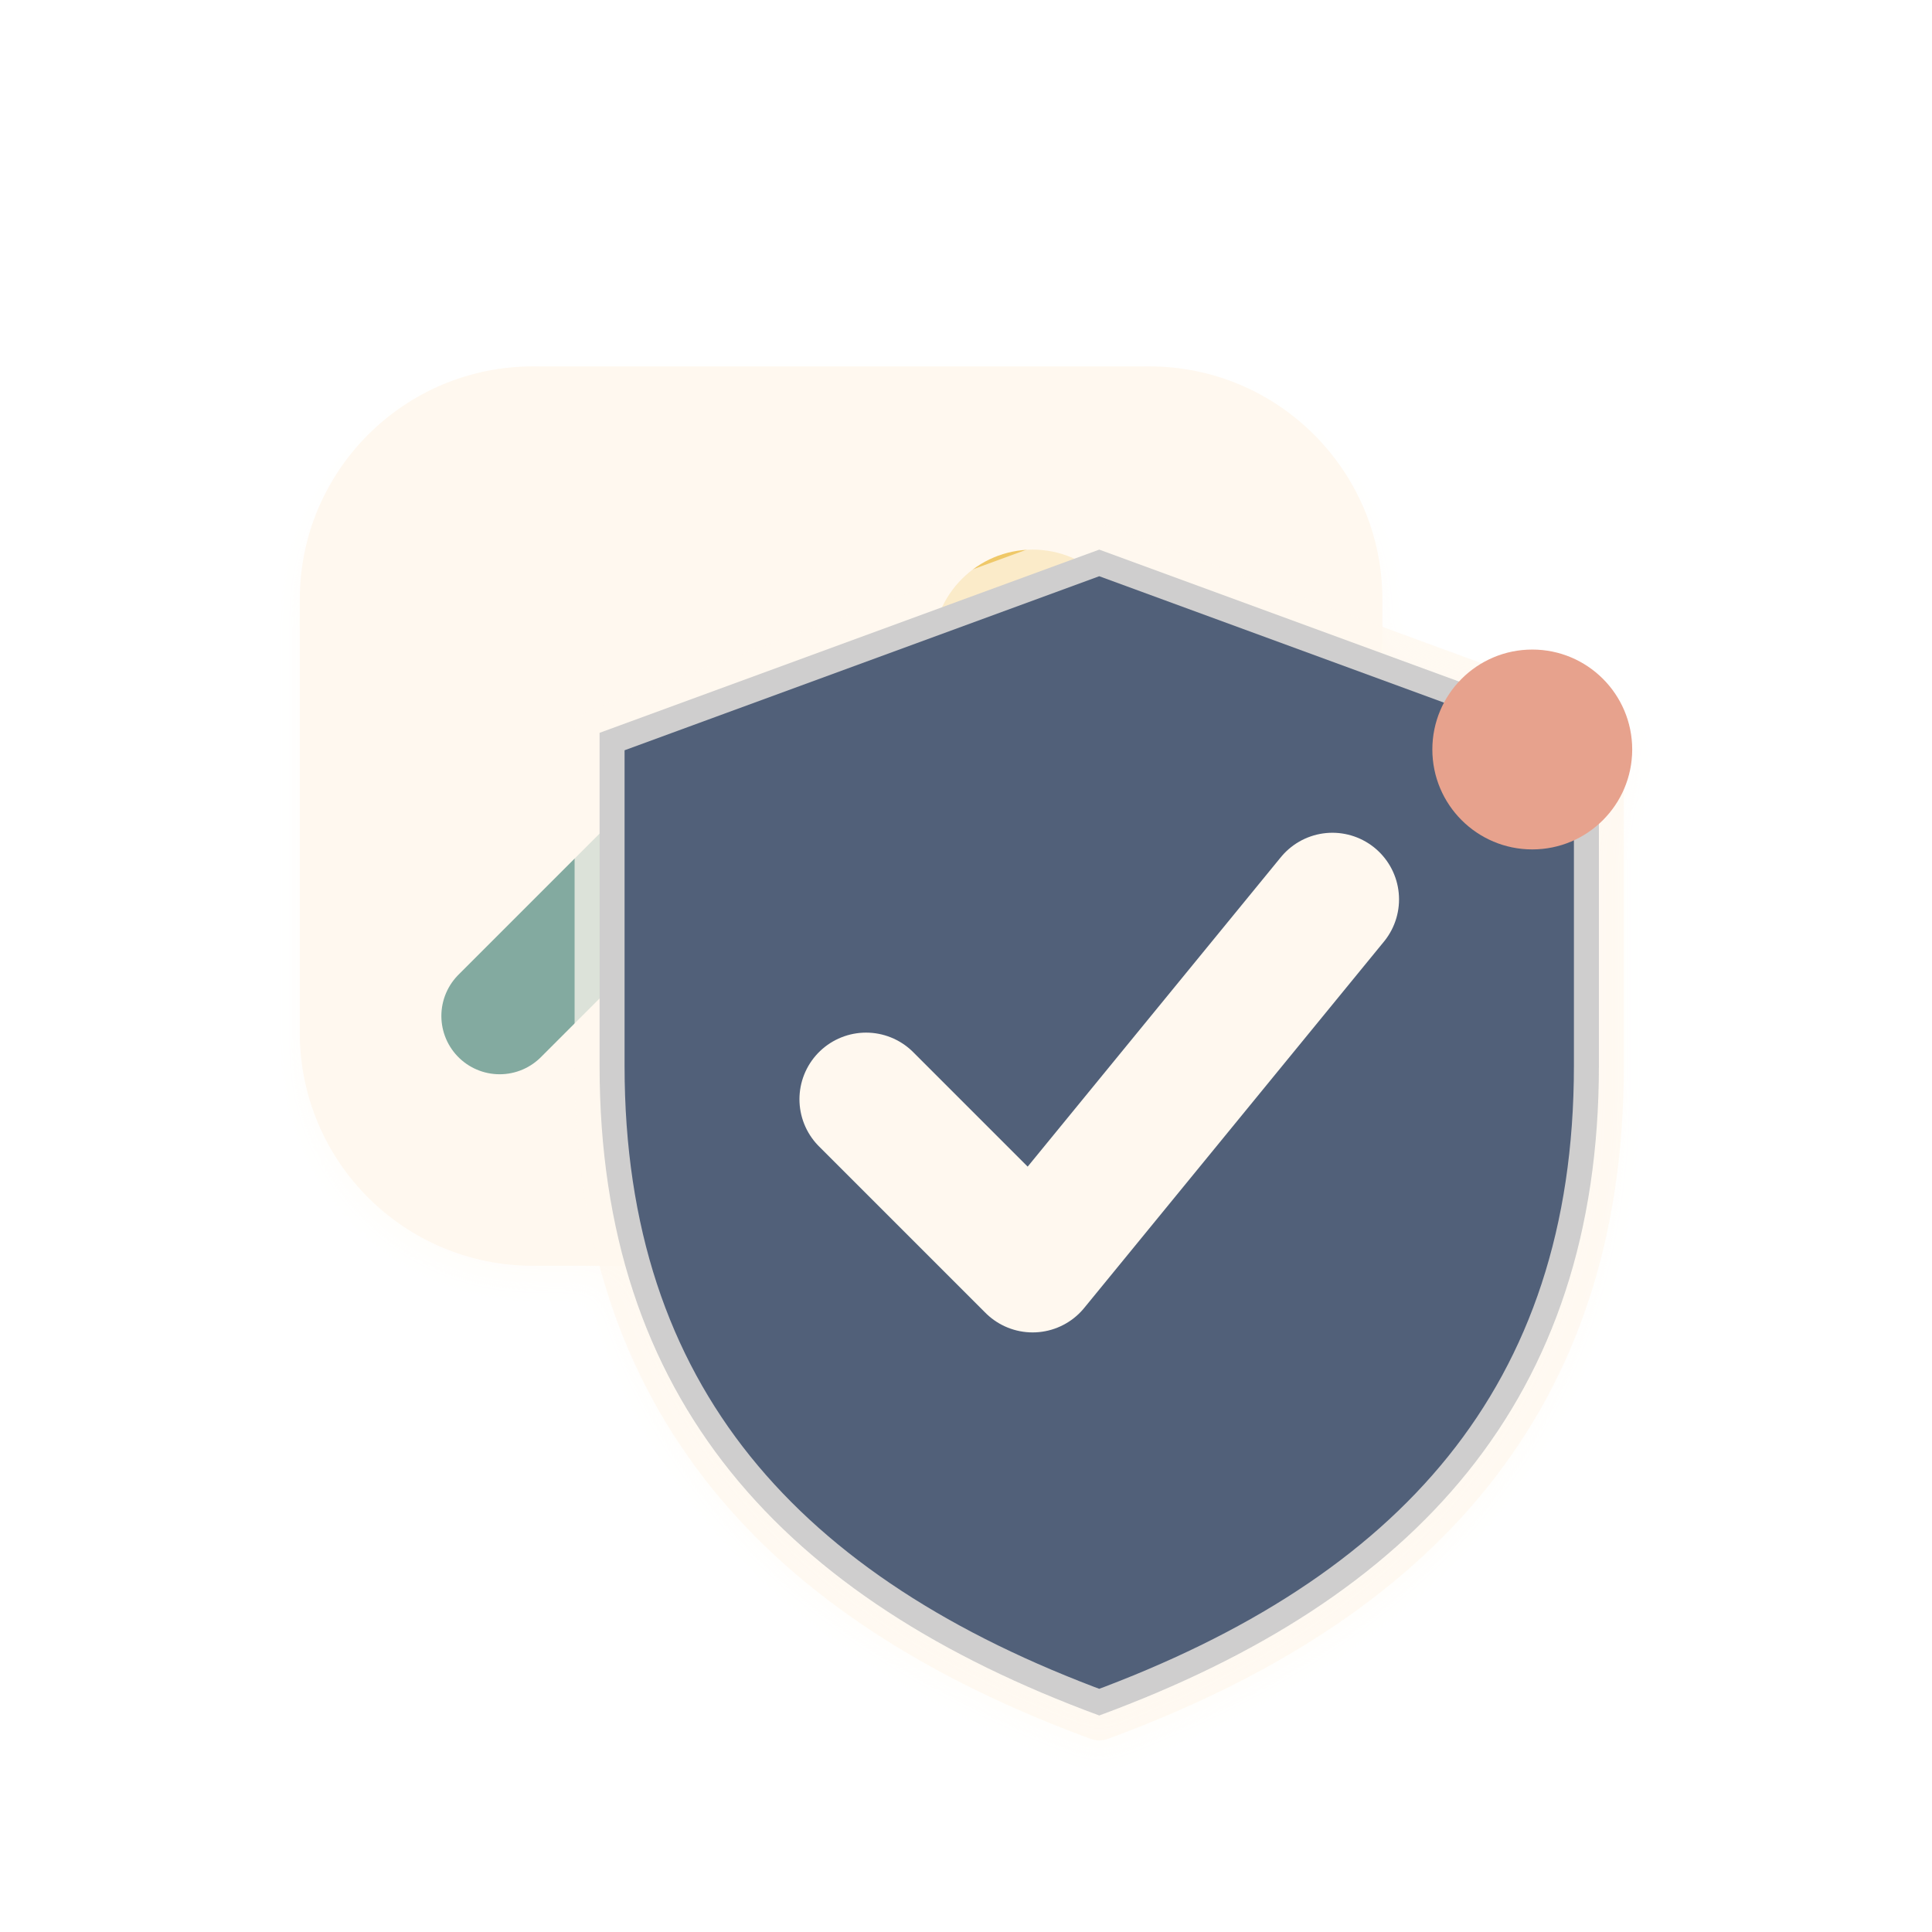
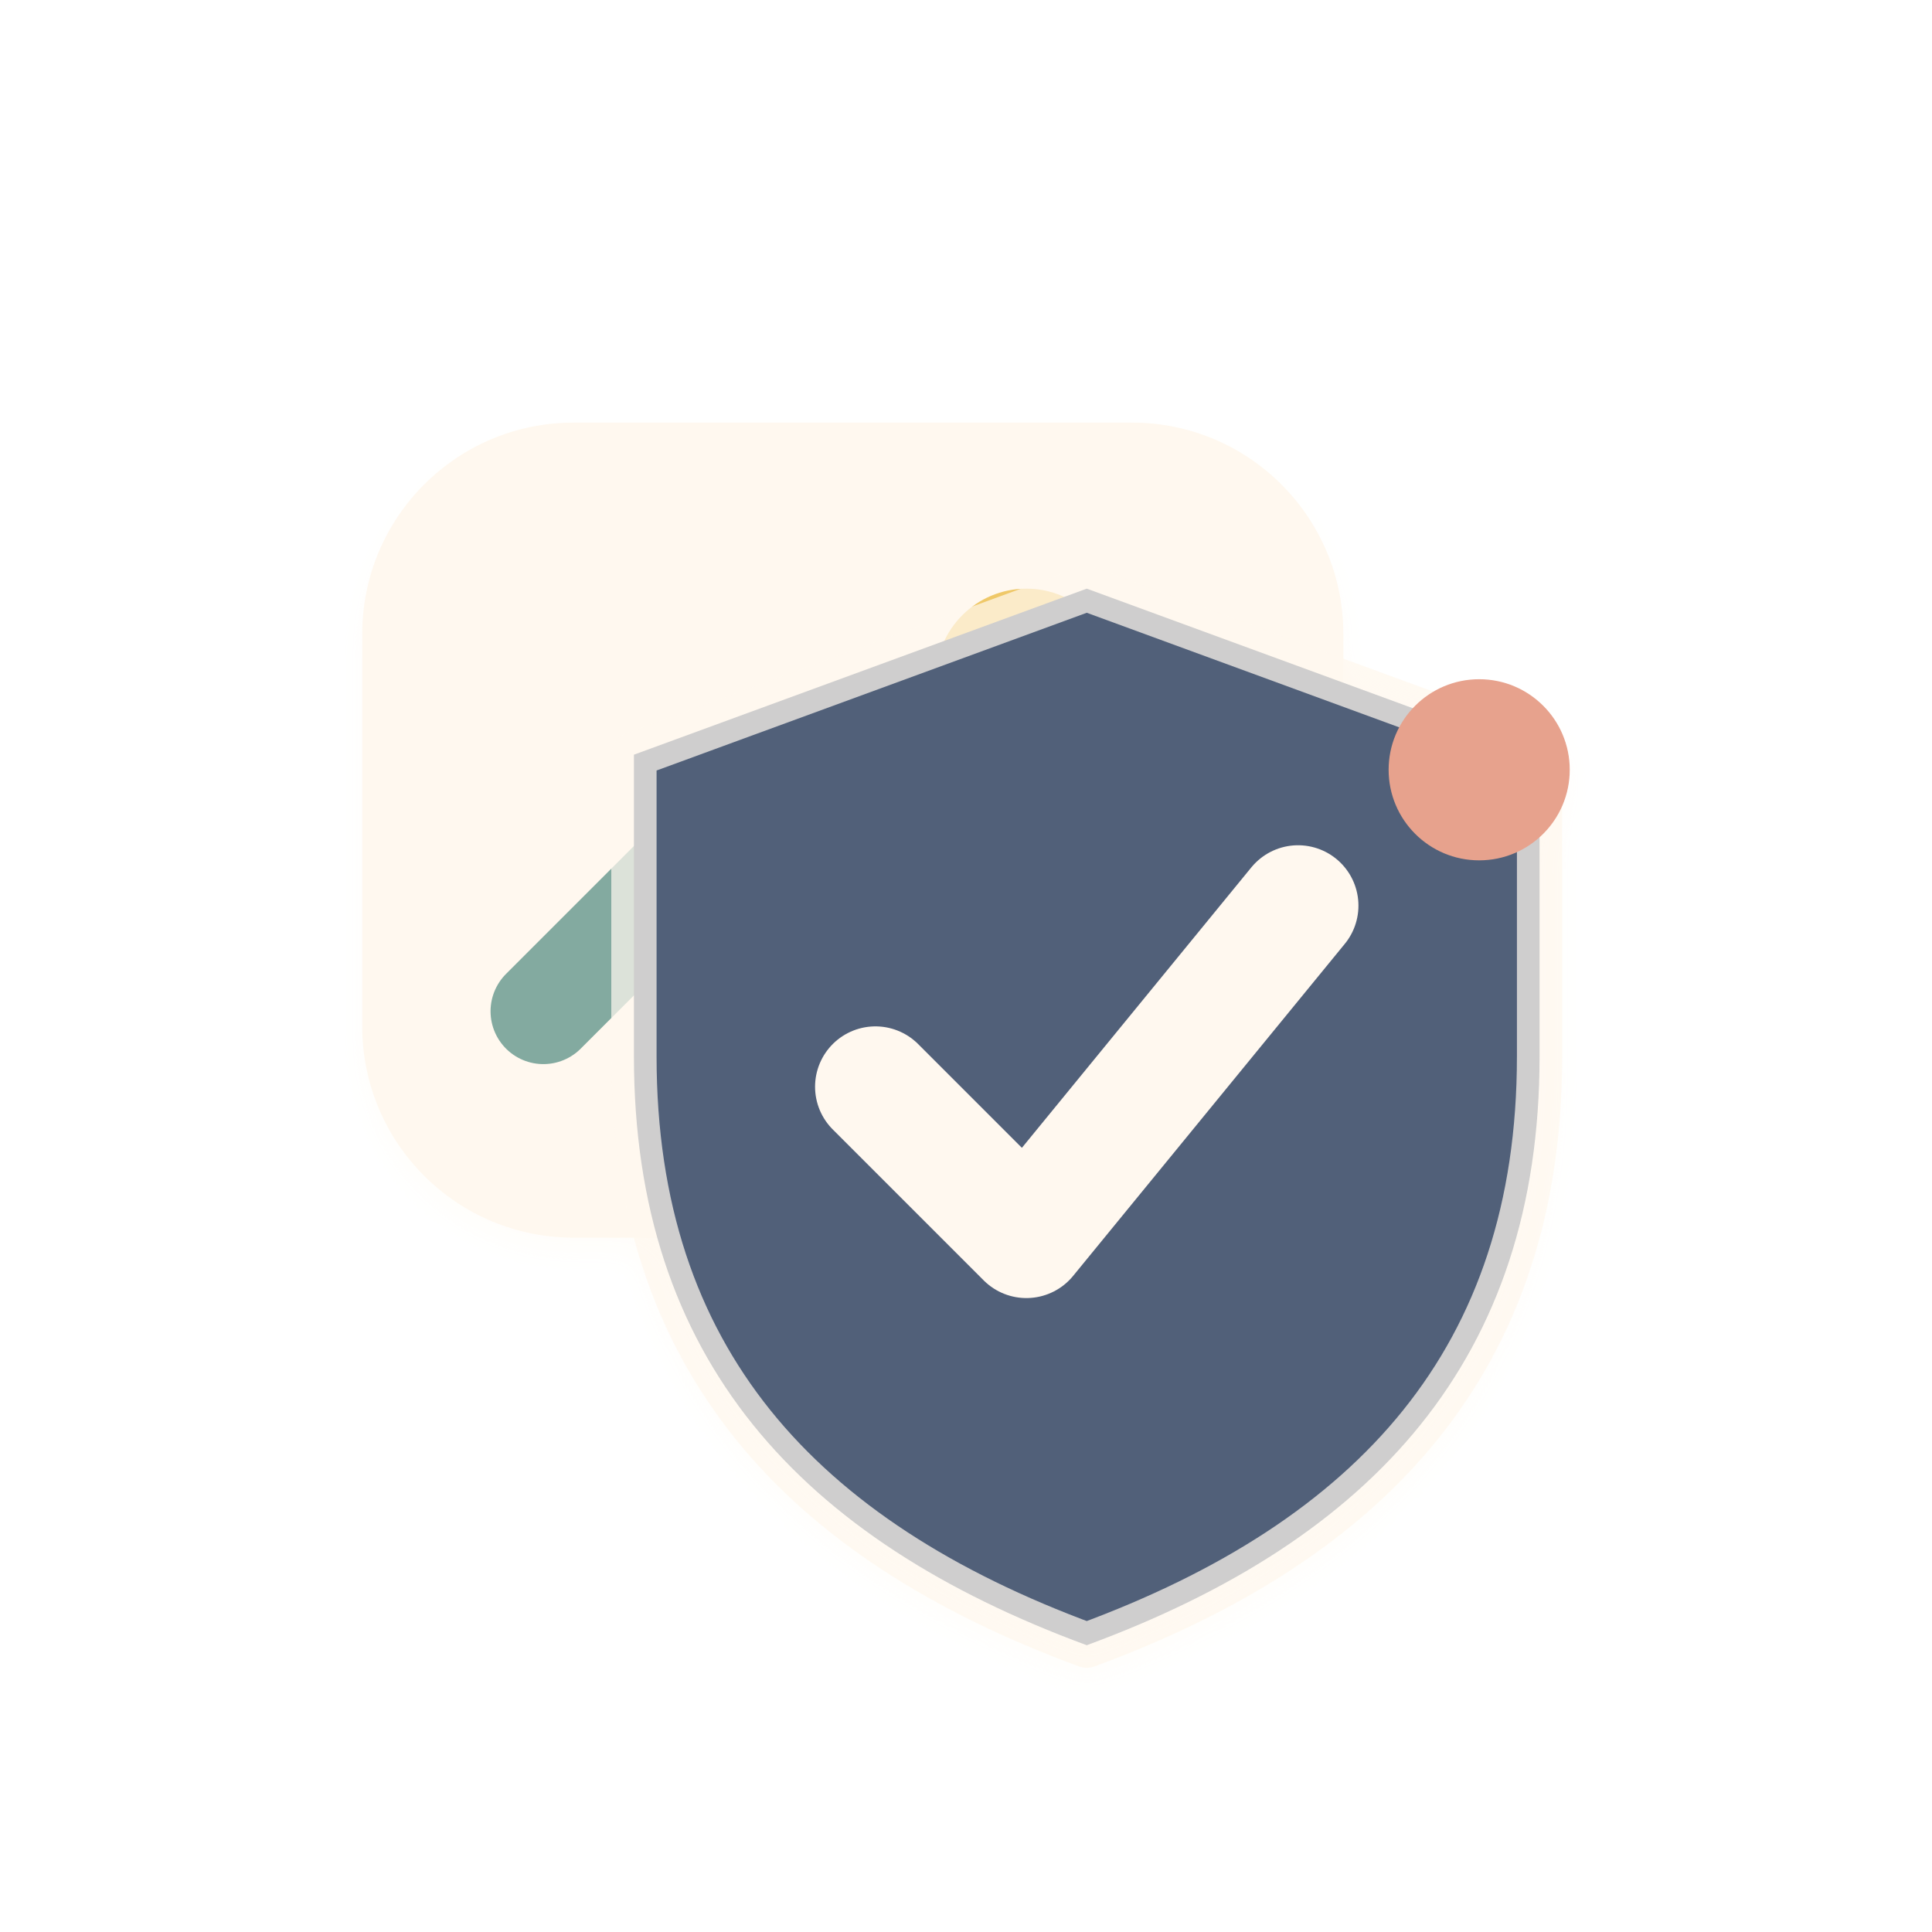
- <svg xmlns="http://www.w3.org/2000/svg" viewBox="6 6 116 116" role="img" aria-label="Wallguard icon">
+ <svg xmlns="http://www.w3.org/2000/svg" viewBox="0 0 128 128" role="img" aria-label="Wallguard icon">
  <defs>
    <filter id="d" x="-35%" y="-35%" width="170%" height="170%">
      <feDropShadow dx="0" dy="10" stdDeviation="6" flood-color="#2b211d" flood-opacity=".18" />
      <feDropShadow dx="0" dy="1" stdDeviation="1" flood-color="#fffaf4" flood-opacity=".48" />
    </filter>
    <linearGradient id="cream" x1="18" y1="18" x2="108" y2="114">
      <stop stop-color="#fff8ef" />
      <stop offset="1" stop-color="#e4d7c6" />
    </linearGradient>
    <linearGradient id="ink" x1="18" y1="14" x2="108" y2="116">
      <stop stop-color="#516079" />
      <stop offset="1" stop-color="#273246" />
    </linearGradient>
    <linearGradient id="teal" x1="18" y1="20" x2="108" y2="112">
      <stop stop-color="#83aaa0" />
      <stop offset=".56" stop-color="#4f8077" />
      <stop offset="1" stop-color="#274e51" />
    </linearGradient>
    <linearGradient id="clay" x1="18" y1="18" x2="108" y2="114">
      <stop stop-color="#e7a28d" />
      <stop offset=".55" stop-color="#bd7059" />
      <stop offset="1" stop-color="#76473a" />
    </linearGradient>
    <linearGradient id="gold" x1="20" y1="16" x2="108" y2="112">
      <stop stop-color="#efc868" />
      <stop offset=".58" stop-color="#bd8337" />
      <stop offset="1" stop-color="#6d4522" />
    </linearGradient>
  </defs>
  <g filter="url(#d)">
    <rect x="24" y="28" width="65" height="54" rx="14" fill="url(#cream)" />
    <path d="M36 67 49 54 60 65 67 58 79 68" fill="none" stroke="url(#teal)" stroke-width="7" stroke-linecap="round" stroke-linejoin="round" />
    <circle cx="68" cy="45" r="6" fill="url(#gold)" />
    <path d="M72 39 102 50v20c0 20-11 32-30 39-19-7-30-19-30-39V50z" fill="url(#ink)" />
    <path d="M72 39 102 50v20c0 20-11 32-30 39-19-7-30-19-30-39V50z" fill="none" stroke="#fff8ef" stroke-width="3" opacity=".72" stroke-linejoin="round" />
    <path d="M58 72 68 82 86 60" fill="none" stroke="url(#cream)" stroke-width="8" stroke-linecap="round" stroke-linejoin="round" />
    <circle cx="98" cy="51" r="6" fill="url(#clay)" />
  </g>
</svg>
